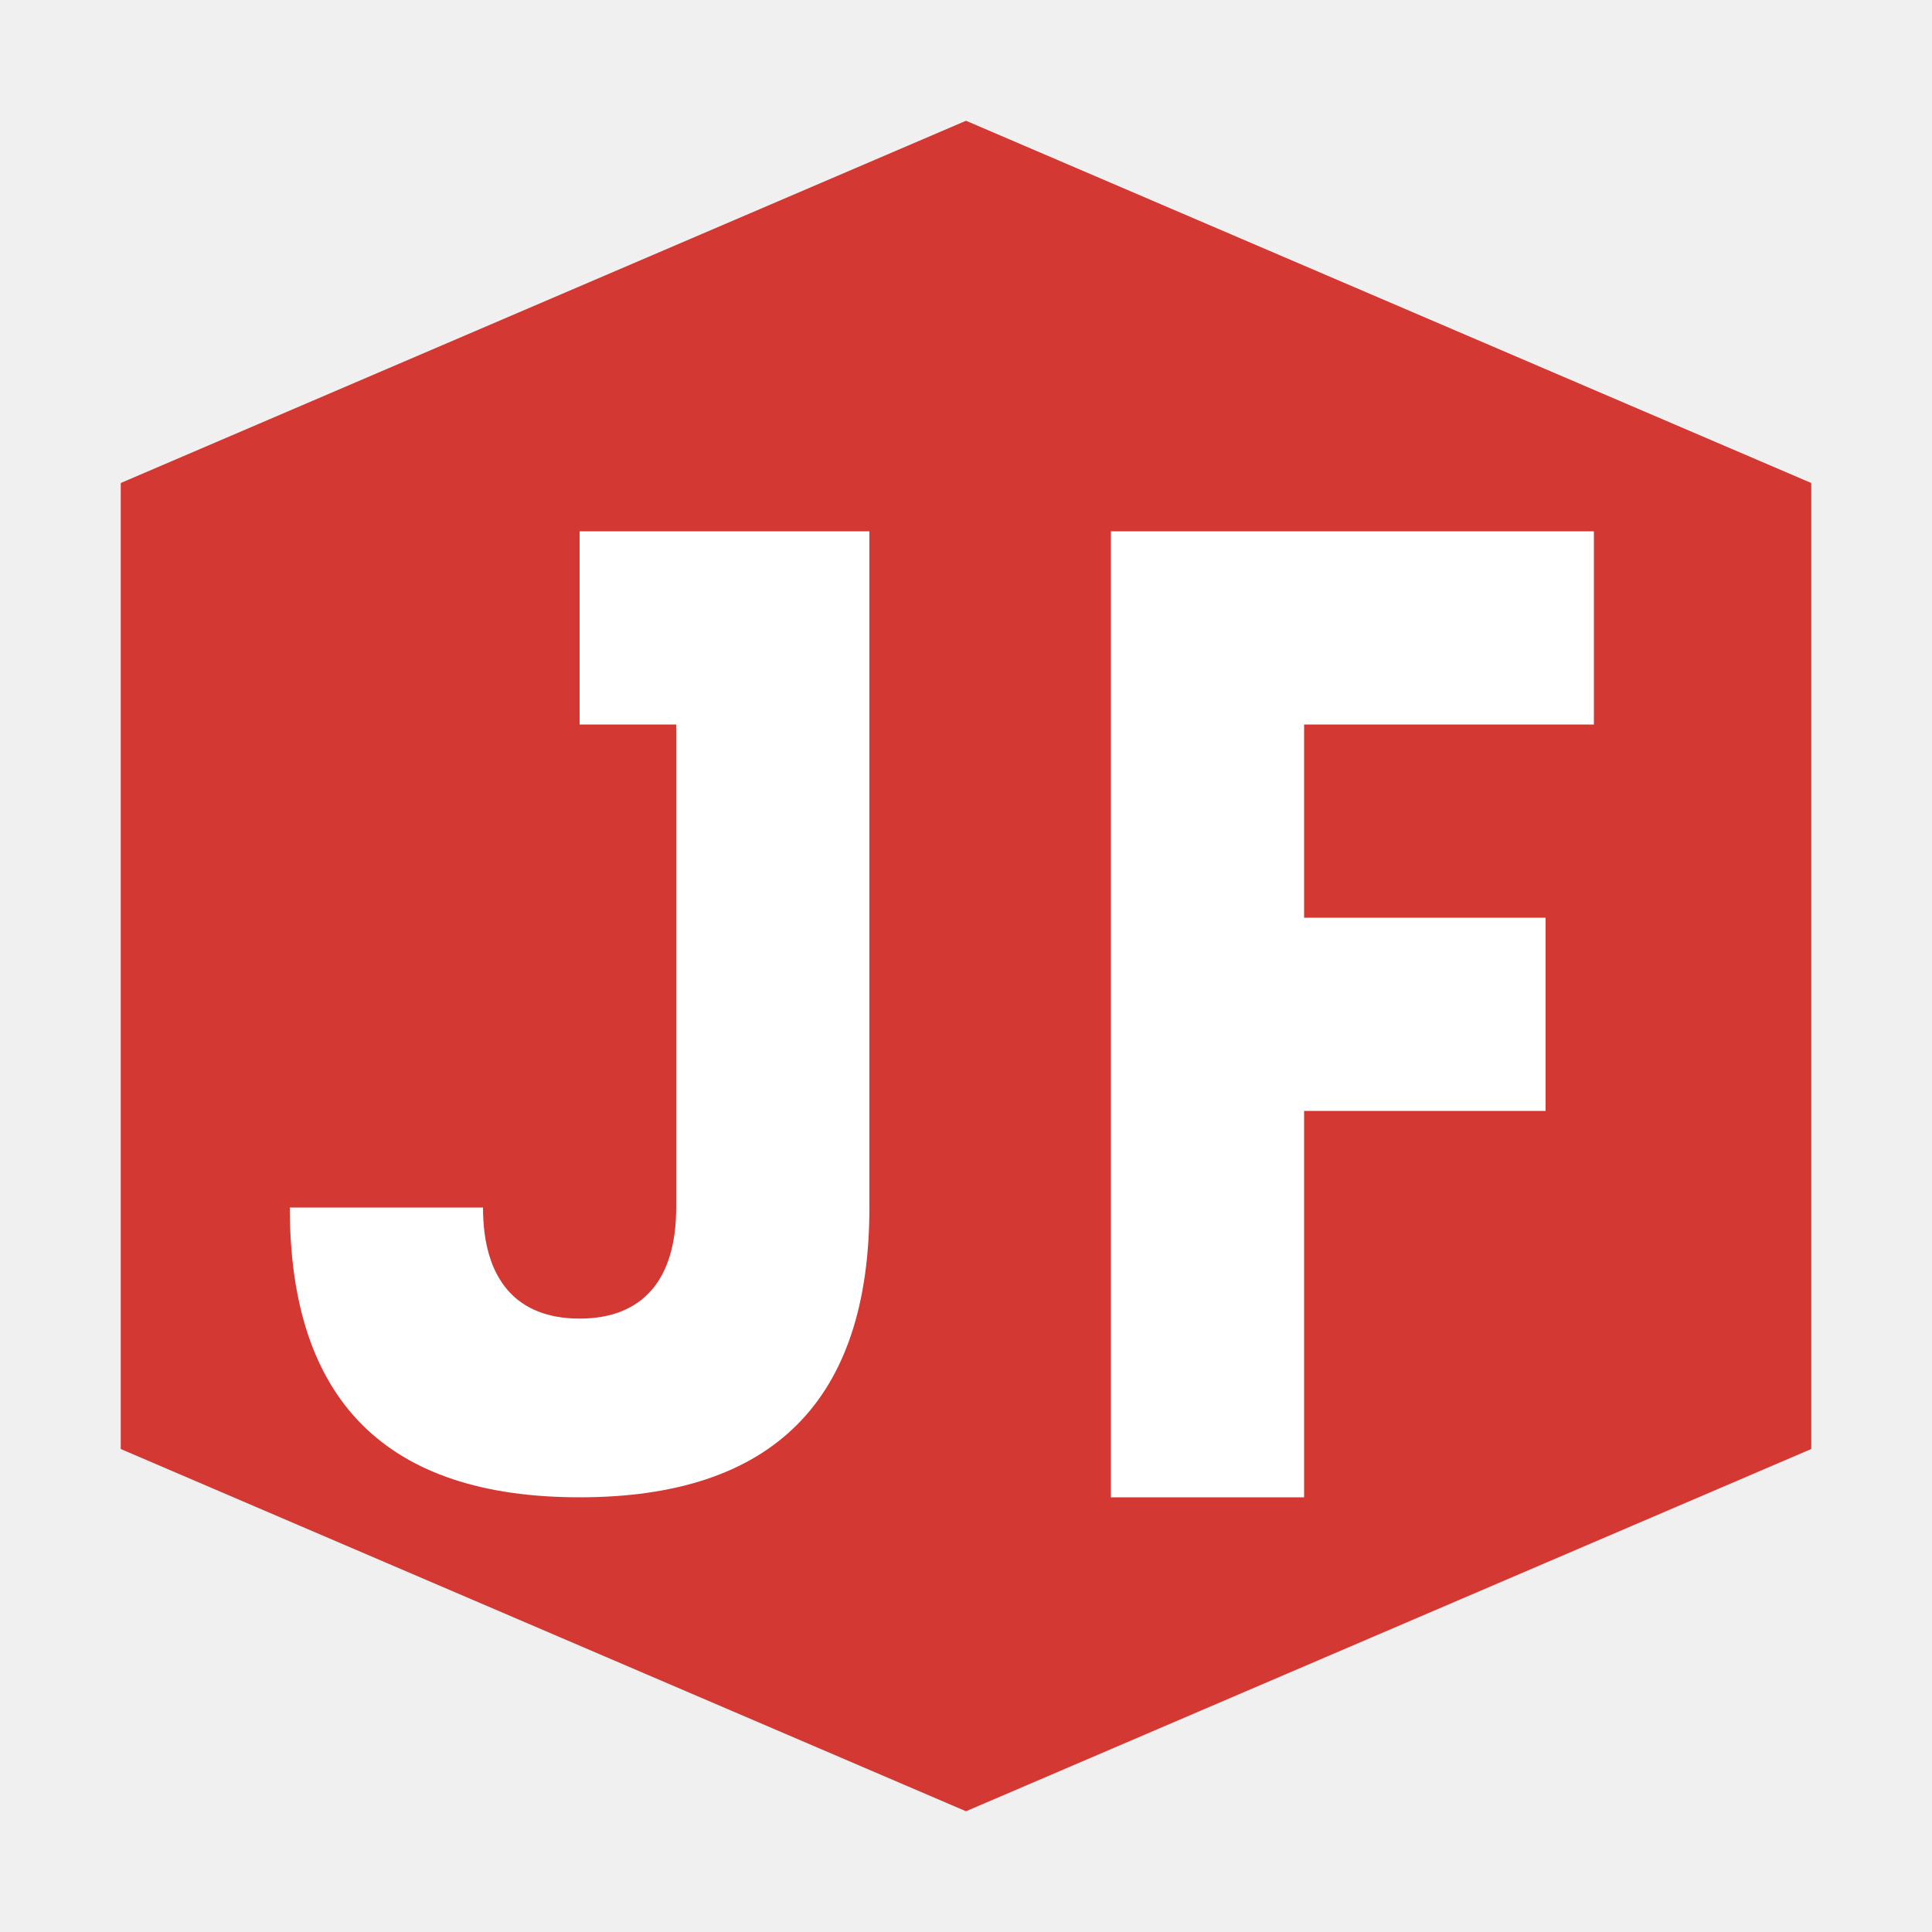
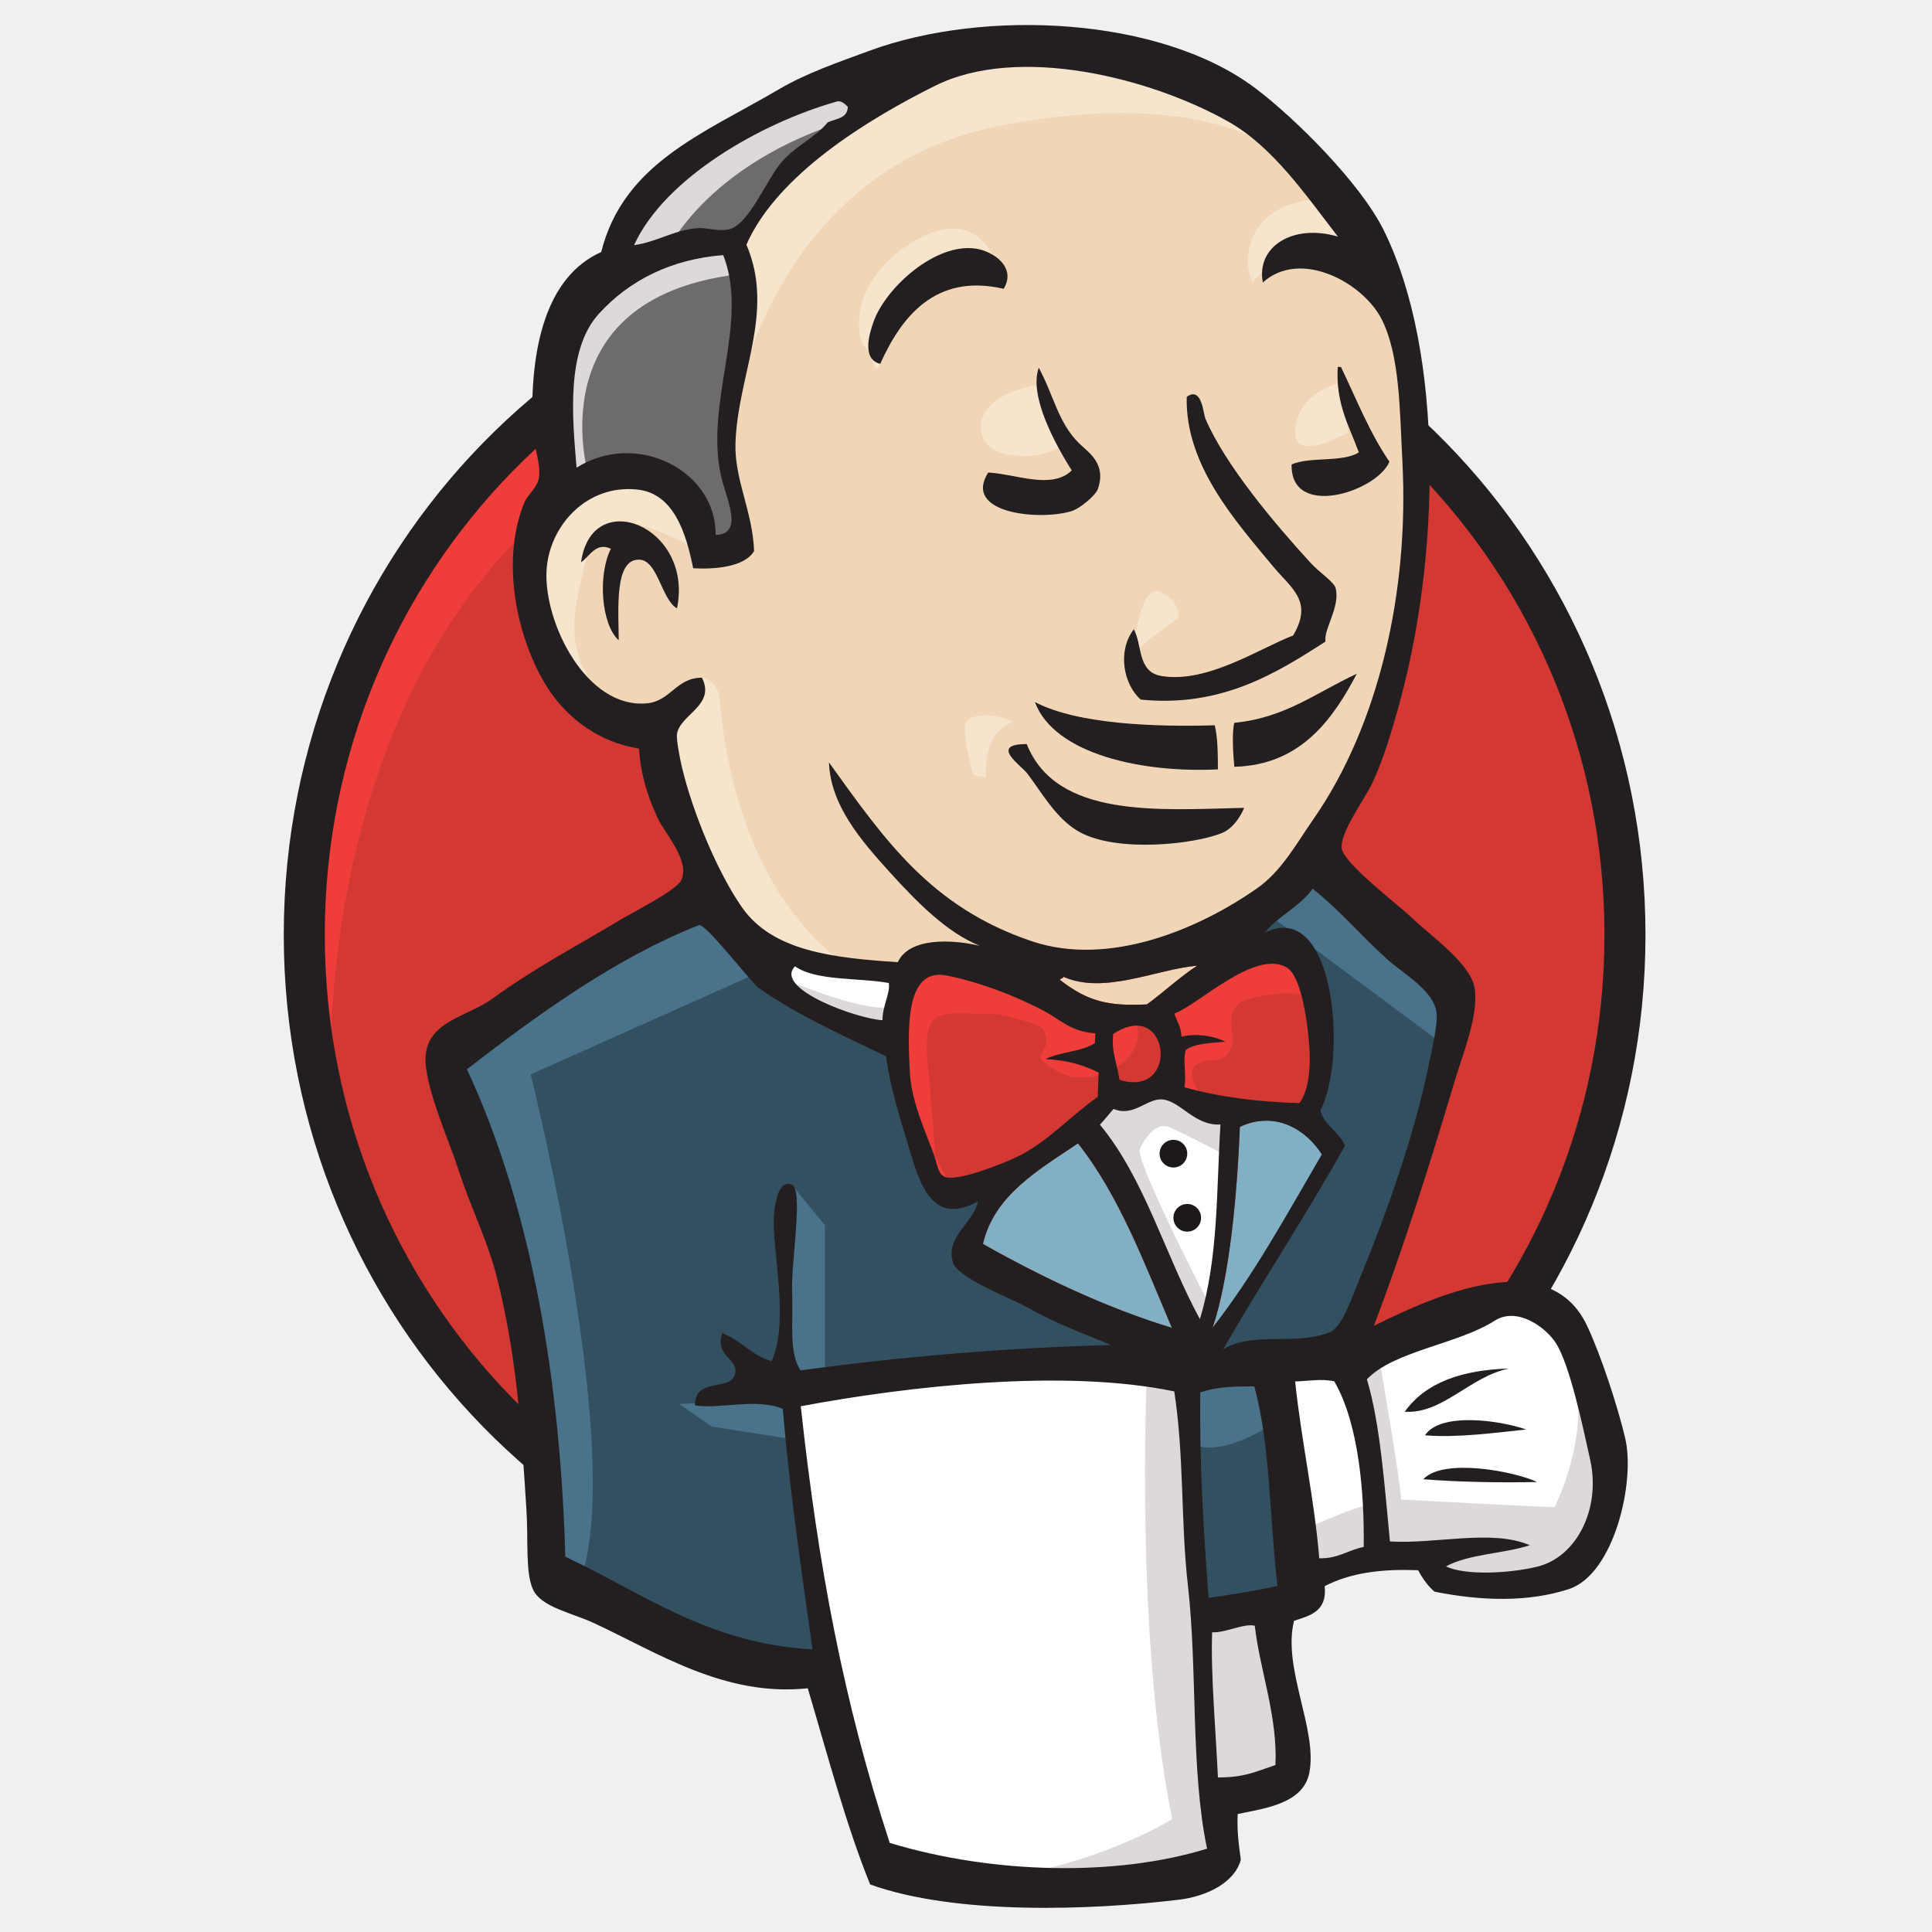
- <svg xmlns="http://www.w3.org/2000/svg" width="40" height="40" viewBox="0 0 40 40">
-   <path fill="#D33833" d="M20 2.5 37.5 10v20L20 37.5 2.5 30V10L20 2.5Z" />
-   <path fill="#fff" d="M12 11h6v14c0 4-2 6-6 6s-6-2-6-6h4c0 1.5.7 2.3 2 2.3s2-.8 2-2.3V15h-2v-4Zm11 0h10v4h-6v4h5v4h-5v8h-4V11Z" />
+ <svg xmlns="http://www.w3.org/2000/svg" width="16" height="16" viewBox="0 0 320 320">
+   <g transform="translate(47 4)">
+     <g id="g10" transform="matrix(1.25,0,0,-1.25,0,312)">
+       <g id="g3393">
+         <path d="m 177.718,129.264 c 0,-49.429 -39.175,-89.499 -87.5,-89.499 -48.324,0 -87.499,40.07 -87.499,89.499 0,49.43 39.175,89.501 87.499,89.501 48.325,0 87.5,-40.071 87.5,-89.501" style="fill:#d33833;fill-opacity:1;fill-rule:evenodd;stroke:none" id="path22" />
+         <path d="m 6.284,107.098 c 0,0 -6.334,93.333 79.666,96 l -6,10 -46.666,-15.667 -13.334,-15.333 -11.666,-22.334 -6.667,-26 2,-17.333" style="fill:#ef3d3a;fill-opacity:1;fill-rule:nonzero;stroke:none" id="path24" />
+         <path d="M 30.288,190.319 C 14.936,174.611 5.436,152.923 5.436,128.93 l 0,0 c 0,-23.988 9.5,-45.679 24.852,-61.384 l 0,0 C 45.648,51.841 66.815,42.15 90.217,42.15 l 0,0 c 23.402,0 44.571,9.691 59.929,25.396 l 0,0 c 15.351,15.705 24.853,37.396 24.853,61.384 l 0,0 c 0,23.993 -9.502,45.681 -24.853,61.389 l 0,0 c -15.358,15.702 -36.527,25.393 -59.929,25.395 l 0,0 C 66.815,215.712 45.648,206.021 30.288,190.319 l 0,0 z M 26.402,63.747 C 10.087,80.433 0,103.493 0,128.93 l 0,0 c 0,25.441 10.087,48.499 26.402,65.186 l 0,0 c 16.312,16.69 38.892,27.035 63.815,27.032 l 0,0 c 24.923,0.003 47.505,-10.342 63.814,-27.032 l 0,0 c 16.317,-16.687 26.405,-39.747 26.403,-65.186 l 0,0 c 0.002,-25.437 -10.086,-48.497 -26.403,-65.183 l 0,0 C 137.722,47.058 115.14,36.714 90.217,36.714 l 0,0 c -24.923,0 -47.503,10.344 -63.815,27.033 l 0,0" style="fill:#231f20;fill-opacity:1;fill-rule:nonzero;stroke:none" id="path26" />
+         <path d="m 127.051,128.768 -13.334,-2 -18,-2 -11.667,-0.333 -11.333,0.333 -8.667,2.667 -7.667,8.333 -6,17 -1.333,3.667 -8,2.666 -4.667,7.667 -3.333,11 3.667,9.667 8.666,3 7,-3.334 3.334,-7.333 4,0.667 1.333,1.666 -1.333,7.667 -0.334,9.667 2,13.333 -0.078,7.616 6.078,9.717 10.667,7.667 18.667,8 20.666,-3 18,-13 8.334,-13.333 5.333,-9.667 1.333,-24 -4,-20.667 -7.333,-18.333 -7,-9.667" style="fill:#f0d6b7;fill-opacity:1;fill-rule:evenodd;stroke:none" id="path28" />
+         <path d="m 115.717,71.102 -47.667,-2 0,-8 4,-28 -2,-2.334 -33.333,11.334 -2.334,4 -3.333,37.666 -7.666,22.667 -1.667,5.333 26.666,18.333 8.334,3.334 7.333,-9 6.333,-5.667 7.334,-2.333 3.333,-1 4,-17.333 3,-3.667 7.667,2.667 -5.334,-10.334 29,-13.666 -3.666,-2" style="fill:#335061;fill-opacity:1;fill-rule:evenodd;stroke:none" id="path30" />
+         <path d="m 36.717,187.435 8.666,3 7,-3.334 3.334,-7.333 4,0.667 1,4 -2,7.666 2,18.334 -1.667,10 6,7 13,10.333 -3.667,5 -18.333,-9 -7.667,-6 -4.333,-9.333 -6.667,-9 -2,-10.667 1.334,-11.333" style="fill:#6d6b6d;fill-opacity:1;fill-rule:evenodd;stroke:none" id="path32" />
+         <path d="m 50.383,218.768 c 0,0 5,12.333 25,18.333 20,6 1,4.334 1,4.334 l -21.666,-8.334 -8.334,-8.333 -3.666,-6.667 7.666,0.667" style="fill:#dcd9d8;fill-opacity:1;fill-rule:evenodd;stroke:none" id="path34" />
+         <path d="m 40.383,189.768 c 0,0 -7,23.334 19.667,26.667 l -1,4 -18.333,-4.334 -5.334,-17.333 1.334,-11.333 3.666,2.333" style="fill:#dcd9d8;fill-opacity:1;fill-rule:evenodd;stroke:none" id="path36" />
+         <path d="m 51.05,158.768 4.364,4.229 c 0,0 1.97,-0.229 2.303,-2.562 0.333,-2.334 1.333,-23.334 15.666,-34.668 1.307,-1.034 -10.666,1.668 -10.666,1.668 l -10.667,16.666" style="fill:#f7e4cd;fill-opacity:1;fill-rule:evenodd;stroke:none" id="path38" />
+         <path d="m 112.385,165.101 c 0,0 0.777,10.104 3.498,9.327 2.721,-0.777 2.721,-3.498 2.721,-3.498 0,0 -6.608,-4.275 -6.219,-5.829" style="fill:#f7e4cd;fill-opacity:1;fill-rule:evenodd;stroke:none" id="path40" />
+         <path d="m 140.05,202.101 c 0,0 -5.494,-1.16 -6,-6 -0.506,-4.841 6,-1 7,-0.667" style="fill:#f7e4cd;fill-opacity:1;fill-rule:nonzero;stroke:none" id="path42" />
+         <path d="m 99.717,201.767 c 0,0 -7.334,-1 -7.334,-5.666 0,-4.667 8.334,-4.334 10.667,-2.334" style="fill:#f7e4cd;fill-opacity:1;fill-rule:nonzero;stroke:none" id="path44" />
+         <path d="m 54.383,180.101 c 0,0 -12.667,7.667 -14,0.333 -1.333,-7.333 -4.334,-12.667 2,-20.333 l -4.333,1.333 -4,10.333 -1.333,10 7.666,8.001 8.667,-0.667 5,-4 0.333,-5" style="fill:#f7e4cd;fill-opacity:1;fill-rule:evenodd;stroke:none" id="path46" />
+         <path d="m 60.383,201.101 c 0,0 5.667,29.333 34.334,35 23.601,4.665 35.999,-1 40.666,-6.333 0,0 -21,24.999 -41,17.333 -20,-7.667 -34.666,-21.667 -34.333,-30.666 0.568,-15.328 0.333,-15.334 0.333,-15.334" style="fill:#f7e4cd;fill-opacity:1;fill-rule:evenodd;stroke:none" id="path48" />
+         <path d="m 137.717,226.435 c 0,0 -9.666,0.333 -10,-8.334 0,0 -0.001,-1.333 0.666,-2.666 0,0 7.668,8.667 12.334,4" style="fill:#f7e4cd;fill-opacity:1;fill-rule:evenodd;stroke:none" id="path50" />
+         <path d="m 95.389,214.532 c 0,0 -1.664,13.303 -13.006,5.569 -7.333,-5 -6.666,-12 -5.333,-13.333 1.333,-1.334 0.971,-4.019 1.986,-2.176 1.014,1.843 0.68,7.843 4.348,9.509 3.667,1.667 9.678,3.529 12.006,0.431" style="fill:#f7e4cd;fill-opacity:1;fill-rule:evenodd;stroke:none" id="path52" />
+         <path d="m 64.05,124.435 -31.333,-14 c 0,0 13,-51.667 6.333,-67.667 l -4.667,1.666 -0.333,19.667 -8.666,37.333 -3.667,10.334 32.666,21.999 9.667,-9.332" style="fill:#49728b;fill-opacity:1;fill-rule:evenodd;stroke:none" id="path54" />
+         <path d="m 67.272,95.858 4.445,-5.424 0,-20 -5.334,0 c 0,0 -0.666,14 -0.666,15.667 0,1.667 0.666,7.667 0.666,7.667" style="fill:#49728b;fill-opacity:1;fill-rule:evenodd;stroke:none" id="path56" />
+         <path d="m 67.383,67.434 -15,-0.666 4.334,-3 10.666,-1.667" style="fill:#49728b;fill-opacity:1;fill-rule:evenodd;stroke:none" id="path58" />
+         <path d="m 118.717,70.768 12.333,0.333 3,-30.667 -12.667,-1.666 -2.666,32" style="fill:#335061;fill-opacity:1;fill-rule:evenodd;stroke:none" id="path60" />
+         <path d="m 122.05,70.768 18.667,1 c 0,0 7.666,19.333 7.666,20.333 0,1 6.667,28 6.667,28 l -15,15.666 -3,2.667 -8,-8 0,-31 -7,-28.666" style="fill:#335061;fill-opacity:1;fill-rule:evenodd;stroke:none" id="path62" />
+         <path d="m 130.383,73.101 -11.666,-2.333 1.666,-9.334 c 4.333,-2 11.667,3.334 11.667,3.334" style="fill:#49728b;fill-opacity:1;fill-rule:evenodd;stroke:none" id="path64" />
+         <path d="m 130.717,131.434 23.333,-17.333 0.667,8 -17.667,16.333 -6.333,-7" style="fill:#49728b;fill-opacity:1;fill-rule:evenodd;stroke:none" id="path66" />
+         <path d="M 78.951,5.098 72.05,33.102 68.617,53.765 68.05,69.102 l 31.235,1.663 19.433,0.003 -1.767,-35.003 3,-27 -0.333,-5 -25.333,-2 -15.334,3.333" style="fill:#ffffff;fill-opacity:1;fill-rule:evenodd;stroke:none" id="path68" />
+         <path d="m 114.383,71.101 c 0,0 -1.666,-34.667 3.334,-59.333 0,0 -10,-6.334 -24.667,-8 l 28,1 3.333,2 -4,54.666 -1,11.668" style="fill:#dcd9d8;fill-opacity:1;fill-rule:evenodd;stroke:none" id="path70" />
+         <path d="m 134.618,43.098 13,3.667 24.666,1.333 3.667,11.333 -6.667,19.667 -7.666,1 -10.667,-3.333 -10.234,-4.997 -5.433,0.997 -4.234,-1.664" style="fill:#ffffff;fill-opacity:1;fill-rule:evenodd;stroke:none" id="path72" />
+         <path d="m 134.383,49.768 c 0,0 8.666,3.999 10,3.666 l -3.666,18.334 4.333,1.666 c 0,0 3,-17.333 3,-19.333 0,0 18.666,-1 20.333,-1 0,0 4,7.667 3,15.667 l 3.667,-10.667 0.333,-6 -5.333,-8 -6,-1.333 -10,0.333 -3.333,4.333 -11.667,-1.666 -3.667,-1.334" style="fill:#dcd9d8;fill-opacity:1;fill-rule:evenodd;stroke:none" id="path74" />
+         <path d="m 121.284,73.431 -7.333,18.667 -7.667,11 c 0,0 1.666,4.667 4,4.667 2.334,0 7.667,0 7.667,0 l 7.333,-2.667 -0.666,-12.333 -3.334,-19.334" style="fill:#ffffff;fill-opacity:1;fill-rule:nonzero;stroke:none" id="path76" />
+         <path d="m 122.717,79.768 c 0,0 -9.334,17.999 -9.334,20.666 0,0 1.666,4 4,3 2.334,-1 7.334,-3.666 7.334,-3.666 l 0,6.333 -11.334,2.334 -7.666,-1 13,-30.667 2.666,-0.334" style="fill:#dcd9d8;fill-opacity:1;fill-rule:evenodd;stroke:none" id="path78" />
+         <path d="m 81.951,123.764 -9.234,1.004 -8.667,2.667 0,-3 4.235,-4.67 13.333,-6" style="fill:#ffffff;fill-opacity:1;fill-rule:nonzero;stroke:none" id="path80" />
+         <path d="m 67.051,122.765 c 0,0 10.334,-4.334 13.667,-3.334 l 0.332,-3.996 -9.332,1.996 -5.667,4 1,1.334" style="fill:#dcd9d8;fill-opacity:1;fill-rule:evenodd;stroke:none" id="path82" />
+         <path d="m 134.582,106.63 c -5.656,0.166 -10.766,0.838 -15.24,2.1 0.304,1.834 -0.265,3.634 0.192,4.955 1.247,0.898 3.337,0.884 5.222,1.095 -1.63,0.801 -3.92,1.118 -5.801,0.655 -0.044,1.273 -0.615,2.062 -0.961,3.058 3.18,1.135 10.687,8.576 14.91,6.112 2.012,-1.172 2.867,-7.866 3.023,-11.121 0.13,-2.7 -0.245,-5.424 -1.345,-6.854" style="fill:#d33833;fill-opacity:1;fill-rule:evenodd;stroke:none" id="path84" />
+         <path d="m 134.582,106.63 c -5.656,0.166 -10.766,0.838 -15.24,2.1 0.304,1.834 -0.265,3.634 0.192,4.955 1.247,0.898 3.337,0.884 5.222,1.095 -1.63,0.801 -3.92,1.118 -5.801,0.655 -0.044,1.273 -0.615,2.062 -0.961,3.058 3.18,1.135 10.687,8.576 14.91,6.112 2.012,-1.172 2.867,-7.866 3.023,-11.121 0.13,-2.7 -0.245,-5.424 -1.345,-6.854 z" style="fill:none;stroke:#d33833;stroke-width:2;stroke-linecap:butt;stroke-linejoin:miter;stroke-miterlimit:4;stroke-opacity:1;stroke-dasharray:none" id="path86" />
+         <path d="m 107.535,115.876 c -0.015,-0.428 -0.033,-0.859 -0.05,-1.291 -1.766,-1.16 -4.617,-1.146 -6.555,-2.121 2.857,-0.125 5.106,-0.813 7.052,-1.783 -0.043,-1.078 -0.084,-2.155 -0.126,-3.233 -3.237,-2.216 -6.194,-5.516 -10.005,-7.594 -1.802,-0.983 -8.126,-3.512 -10.043,-3.065 -1.085,0.252 -1.182,1.598 -1.616,2.867 -0.924,2.717 -3.051,7.042 -3.236,11.132 -0.236,5.166 -0.758,13.824 4.809,12.76 4.491,-0.857 9.715,-2.926 13.193,-4.826 2.125,-1.162 3.354,-2.598 6.578,-2.846" style="fill:#d33833;fill-opacity:1;fill-rule:evenodd;stroke:none" id="path88" />
+         <path d="m 107.535,115.876 c -0.015,-0.428 -0.033,-0.859 -0.05,-1.291 -1.766,-1.16 -4.617,-1.146 -6.555,-2.121 2.857,-0.125 5.106,-0.813 7.052,-1.783 -0.043,-1.078 -0.084,-2.155 -0.126,-3.233 -3.237,-2.216 -6.194,-5.516 -10.005,-7.594 -1.802,-0.983 -8.126,-3.512 -10.043,-3.065 -1.085,0.252 -1.182,1.598 -1.616,2.867 -0.924,2.717 -3.051,7.042 -3.236,11.132 -0.236,5.166 -0.758,13.824 4.809,12.76 4.491,-0.857 9.715,-2.926 13.193,-4.826 2.125,-1.162 3.354,-2.598 6.578,-2.846 z" style="fill:none;stroke:#d33833;stroke-width:2;stroke-linecap:butt;stroke-linejoin:miter;stroke-miterlimit:4;stroke-opacity:1;stroke-dasharray:none" id="path90" />
+         <path d="m 110.75,109.712 c -0.494,2.814 -1.065,3.617 -0.844,6.072 7.505,5.004 8.914,-8.595 0.844,-6.072" style="fill:#d33833;fill-opacity:1;fill-rule:evenodd;stroke:none" id="path92" />
+         <path d="m 110.75,109.712 c -0.494,2.814 -1.065,3.617 -0.844,6.072 7.505,5.004 8.914,-8.595 0.844,-6.072 z" style="fill:none;stroke:#d33833;stroke-width:2;stroke-linecap:butt;stroke-linejoin:miter;stroke-miterlimit:4;stroke-opacity:1;stroke-dasharray:none" id="path94" />
+         <path d="m 121.617,107.431 c 0,0 -2.334,3.334 -0.667,4.334 1.667,1 3.334,-0.001 4.334,1.666 1,1.667 0,2.667 0.333,4.667 0.333,2 2.001,2.334 3.667,2.667 1.666,0.333 6.334,1 7,-0.667 l -2,6 -4,1.333 -12.667,-7.333 -0.667,-3.667 0,-7.333" style="fill:#ef3d3a;fill-opacity:1;fill-rule:evenodd;stroke:none" id="path96" />
+         <path d="m 86.617,96.431 c -0.4,5.202 -0.824,10.397 -1.296,15.594 -0.706,7.76 1.864,6.406 8.591,6.406 1.027,0 6.326,-1.225 6.705,-2 1.818,-3.713 -3.04,-2.888 2.094,-5.688 4.334,-2.363 11.99,1.435 10.239,6.688 -0.98,1.168 -5.106,0.364 -6.585,1.131 -2.604,1.35 -5.208,2.7 -7.812,4.05 -3.313,1.719 -10.971,4.225 -14.503,1.823 -8.95,-6.087 0.565,-21.296 3.758,-27.646" style="fill:#ef3d3a;fill-opacity:1;fill-rule:evenodd;stroke:none" id="path98" />
+         <path d="m 95.389,214.532 c -9.085,2.116 -13.6,-3.802 -16.354,-9.94 -2.459,0.596 -1.48,3.94 -0.859,5.644 1.626,4.472 8.18,10.425 13.534,9.618 2.304,-0.347 5.423,-2.454 3.679,-5.322" style="fill:#231f20;fill-opacity:1;fill-rule:evenodd;stroke:none" id="path100" />
+         <path d="m 139.655,204.186 c 0.143,-0.006 0.288,-0.011 0.431,-0.017 2.053,-4.265 3.83,-8.783 6.42,-12.548 -1.735,-4.041 -13.138,-7.617 -12.962,-0.361 2.466,1.078 6.723,0.22 8.909,1.597 -1.264,3.469 -3.088,6.422 -2.798,11.329" style="fill:#231f20;fill-opacity:1;fill-rule:evenodd;stroke:none" id="path102" />
+         <path d="m 100.04,204.075 c 1.948,-3.571 2.582,-7.323 5.351,-10.022 1.247,-1.215 3.672,-2.696 2.47,-6.075 -0.281,-0.797 -2.334,-2.574 -3.519,-2.923 -4.329,-1.278 -14.416,-0.264 -11,5.133 3.58,-0.167 8.392,-2.325 11.068,0.274 -2.055,3.285 -5.719,9.784 -4.37,13.613" style="fill:#231f20;fill-opacity:1;fill-rule:evenodd;stroke:none" id="path104" />
+         <path d="m 138.03,167.781 c -6.518,-4.187 -13.786,-8.74 -24.466,-7.684 -2.282,1.984 -3.152,6.399 -0.935,9.315 1.154,-1.984 0.429,-5.633 3.645,-6.182 6.06,-1.037 13.113,3.707 17.472,5.365 2.703,4.557 -0.233,6.233 -2.668,9.166 -4.985,6.009 -11.672,13.457 -11.429,22.453 2.015,1.461 2.189,-2.23 2.478,-2.902 2.603,-6.092 9.154,-13.883 13.935,-19.097 1.174,-1.284 3.107,-2.516 3.322,-3.365 0.62,-2.469 -1.613,-5.427 -1.354,-7.069" style="fill:#231f20;fill-opacity:1;fill-rule:evenodd;stroke:none" id="path106" />
+         <path d="m 52.102,172.189 c -2.043,1.166 -2.529,6.302 -4.928,6.448 -3.428,0.208 -2.803,-6.663 -2.789,-10.681 -2.359,2.142 -2.774,8.737 -1.041,12.124 -1.975,0.97 -2.857,-1.07 -3.953,-1.789 1.408,10.23 14.965,4.745 12.711,-6.102" style="fill:#231f20;fill-opacity:1;fill-rule:evenodd;stroke:none" id="path108" />
+         <path d="m 142.18,163.521 c -3.034,-5.775 -7.326,-12.135 -16.229,-12.32 -0.181,1.865 -0.32,4.703 0.01,5.826 6.806,0.654 11.008,4.118 16.219,6.494" style="fill:#231f20;fill-opacity:1;fill-rule:evenodd;stroke:none" id="path110" />
+         <path d="m 99.527,159.777 c 5.678,-2.986 16.114,-3.307 23.832,-3.081 0.414,-1.691 0.404,-3.78 0.42,-5.842 -9.921,-0.495 -21.651,1.96 -24.252,8.923" style="fill:#231f20;fill-opacity:1;fill-rule:evenodd;stroke:none" id="path112" />
+         <path d="m 98.447,154.209 c 3.927,-9.859 17.423,-8.724 28.804,-8.452 -0.501,-1.28 -1.587,-2.792 -2.937,-3.339 -3.647,-1.484 -13.706,-2.61 -18.769,0.079 -3.211,1.707 -5.274,5.564 -7.033,7.825 -0.85,1.092 -5.08,3.881 -0.064,3.887" style="fill:#231f20;fill-opacity:1;fill-rule:evenodd;stroke:none" id="path114" />
+         <path d="m 137.556,99.826 c -4.608,-7.892 -9.017,-15.998 -14.484,-22.959 2.292,6.739 3.273,18.018 3.619,26.617 4.795,2.244 8.901,-0.505 10.865,-3.658" style="fill:#81b0c4;fill-opacity:1;fill-rule:evenodd;stroke:none" id="path116" />
+         <path d="m 162.352,71.461 c -5.159,-1.033 -8.784,-6.047 -13.817,-5.725 2.766,3.899 7.613,5.543 13.817,5.725" style="fill:#231f20;fill-opacity:1;fill-rule:evenodd;stroke:none" id="path118" />
+         <path d="m 164.628,63.387 c -4.205,-0.444 -9.144,-1.125 -13.409,-0.774 2.019,3.084 9.798,2.02 13.409,0.774" style="fill:#231f20;fill-opacity:1;fill-rule:evenodd;stroke:none" id="path120" />
+         <path d="m 166.085,56.426 c -4.726,-0.102 -10.6,-0.008 -15.092,0.369 2.657,2.854 12.027,1.059 15.092,-0.369" style="fill:#231f20;fill-opacity:1;fill-rule:evenodd;stroke:none" id="path122" />
+         <path d="m 128.664,37.377 c 0.678,-5.935 3.031,-11.949 2.736,-18.449 -2.613,-0.881 -4.114,-1.652 -7.615,-1.647 -0.247,5.524 -0.986,13.969 -0.765,19.235 1.722,-0.114 4.261,1.23 5.644,0.861" style="fill:#dcd9d8;fill-opacity:1;fill-rule:evenodd;stroke:none" id="path124" />
+         <path d="m 121.045,124.849 c -2.373,-1.549 -4.394,-3.483 -6.673,-5.137 -5.054,-0.25 -7.812,0.35 -11.525,3.252 0.061,0.233 0.434,0.129 0.448,0.415 5.41,-2.411 12.287,0.982 17.75,1.47" style="fill:#f0d6b7;fill-opacity:1;fill-rule:evenodd;stroke:none" id="path126" />
+         <path d="m 92.644,87.971 c 1.486,6.441 7.311,9.777 12.6,13.324 5.459,-6.928 8.779,-15.838 12.435,-24.436 -8.638,2.604 -17.464,6.829 -25.035,11.112" style="fill:#81b0c4;fill-opacity:1;fill-rule:evenodd;stroke:none" id="path128" />
+         <path d="m 123.02,36.516 c -0.221,-5.266 0.518,-13.711 0.765,-19.235 3.501,-0.005 5.002,0.766 7.615,1.647 0.295,6.5 -2.058,12.514 -2.736,18.449 -1.383,0.369 -3.922,-0.975 -5.644,-0.861 z M 68.506,66.465 C 70.814,45.242 74.158,27.401 80.291,8.608 93.902,4.475 110.311,4.115 122.342,7.844 120.133,18.451 121.098,31.365 119.807,42.684 c -0.973,8.508 -0.477,17.068 -1.811,25.748 -14.578,3.033 -35.184,0.709 -49.49,-1.967 z m 52.937,1.834 c -0.123,-9.115 0.408,-18.106 1.104,-27.232 3.5,0.525 5.875,0.876 9.127,1.589 -1.056,8.786 -0.926,18.672 -3.077,26.444 -2.486,-0.024 -4.675,0.029 -7.154,-0.801 z m 17.755,1.469 c -1.661,0.381 -3.595,0.015 -5.182,-0.016 0.746,-7.43 2.556,-15.629 3.193,-23.428 2.497,-0.078 3.831,1.1 5.885,1.496 0.11,6.846 -0.598,16.278 -3.896,21.948 z m 26.884,-24.563 c 5.205,1.264 8.478,7.639 7.022,14.186 -0.977,4.4 -2.717,12.685 -4.579,15.5 -1.376,2.082 -5.107,4.808 -8.086,2.9 -4.846,-3.103 -13.383,-4.004 -16.917,-7.76 1.772,-5.9 2.322,-14.004 3.053,-21.48 6.054,-0.377 13.503,1.666 18.538,-0.502 -3.515,-1.139 -8.076,-1.148 -11.113,-2.807 2.482,-1.199 8.293,-0.957 12.082,-0.037 z M 117.679,76.859 c -3.656,8.598 -6.976,17.508 -12.435,24.436 C 99.955,97.748 94.131,94.412 92.644,87.971 100.215,83.688 109.041,79.463 117.679,76.859 z m 9.012,26.625 c -0.346,-8.599 -1.327,-19.878 -3.619,-26.617 5.467,6.961 9.876,15.067 14.484,22.959 -1.964,3.153 -6.07,5.902 -10.865,3.658 z m -10.216,3.63 c -2.071,0.223 -3.829,-2.381 -6.522,-1.255 -0.617,-0.682 -1.178,-1.421 -1.807,-2.087 5.948,-7.168 8.651,-17.338 13.245,-25.762 2.465,8.092 2.181,16.957 2.724,25.789 -3.387,-0.215 -5.266,3.063 -7.64,3.315 z m -6.569,8.67 c -0.221,-2.455 0.35,-3.258 0.844,-6.072 8.07,-2.523 6.661,11.076 -0.844,6.072 z m -8.949,2.938 c -3.477,1.9 -8.701,3.969 -13.193,4.826 -5.567,1.065 -5.046,-7.594 -4.809,-12.76 0.185,-4.09 2.312,-8.415 3.236,-11.132 0.434,-1.269 0.531,-2.615 1.616,-2.867 1.917,-0.447 8.241,2.082 10.043,3.065 3.811,2.078 6.768,5.378 10.005,7.594 0.042,1.078 0.083,2.155 0.126,3.233 -1.946,0.97 -4.195,1.658 -7.052,1.783 1.938,0.975 4.789,0.961 6.555,2.121 0.017,0.432 0.035,0.863 0.05,1.291 -3.224,0.248 -4.453,1.684 -6.578,2.846 z m -33.214,6.033 c -2.886,-2.93 8.095,-6.924 11.591,-7.139 -0.019,1.854 1.057,3.602 0.84,4.932 -4.152,0.729 -9.609,0.248 -12.43,2.207 z m 35.552,-1.376 c -0.014,-0.286 -0.387,-0.182 -0.448,-0.415 3.713,-2.902 6.471,-3.502 11.525,-3.252 2.279,1.654 4.3,3.588 6.673,5.137 -5.463,-0.488 -12.34,-3.881 -17.75,-1.47 z m 32.632,-9.895 c -0.156,3.255 -1.011,9.949 -3.023,11.121 -4.223,2.465 -11.73,-4.977 -14.91,-6.112 0.346,-0.996 0.917,-1.785 0.961,-3.058 1.881,0.463 4.171,0.146 5.801,-0.655 -1.885,-0.211 -3.975,-0.197 -5.222,-1.095 -0.457,-1.321 0.112,-3.121 -0.192,-4.955 4.474,-1.262 9.584,-1.934 15.24,-2.1 1.1,1.43 1.475,4.154 1.345,6.854 z m -73.042,8.437 c -0.906,0.646 -7.037,8.623 -7.877,8.292 C 43.914,125.838 33.541,118.273 24.271,111.118 33.109,92.154 36.677,68.92 37.307,46.526 47.432,41.791 56.324,34.965 70.062,34.252 68.473,45.5 67.022,55.535 66.119,66.125 c -3.452,1.455 -8.404,-0.066 -11.635,0.451 -0.027,3.893 4.934,1.705 5.347,4.323 0.311,1.98 -2.73,2.13 -1.739,5.248 2.525,-0.918 3.852,-2.946 6.545,-3.707 2.461,5.384 -0.034,14.91 0.32,19.41 0.067,0.845 0.422,4.681 2.314,4.008 1.675,-0.596 -0.096,-10.202 0.088,-14.461 0.167,-3.924 -0.474,-7.721 1.115,-10.184 13.275,1.807 26.766,2.975 41.129,3.369 -3.16,1.356 -6.914,2.639 -11.03,4.959 -2.231,1.258 -9.264,3.875 -9.908,5.994 -1.027,3.377 2.695,5.176 3.332,8.071 -6.701,-3.655 -8.008,3.503 -9.594,8.574 -1.436,4.593 -2.254,8.024 -2.606,10.673 -5.773,2.752 -11.944,5.539 -16.913,9.068 z m 67.179,7.327 c 9.243,4.482 10.909,-16.751 7.286,-23.591 0.56,-2.04 2.486,-2.821 3.272,-4.655 -5.158,-9.24 -10.887,-17.865 -16.15,-26.996 3.915,2.437 9.507,0.436 14.114,2.26 1.684,0.666 2.903,4.521 4.178,7.605 3.507,8.485 7.189,19.182 8.827,27.279 0.37,1.845 1.378,5.865 1.152,7.507 -0.403,2.94 -4.392,5.12 -6.421,6.938 -3.738,3.358 -6.092,6.313 -9.991,9.453 -1.581,-2.334 -4.974,-3.902 -6.267,-5.8 z m -88.318,81.968 c -4.404,-4.846 -3.482,-13.926 -2.949,-20.386 7.961,5.008 18.527,-0.396 18.428,-8.914 3.801,0.101 1.42,4.747 0.732,7.74 -2.247,9.776 3.785,20.397 0.274,29.337 -6.818,-0.517 -12.42,-3.302 -16.484,-7.777 z m 31.514,28.126 c -9.971,-2.826 -22.749,-10.071 -26.846,-19.028 3.173,0.461 5.375,2.061 8.505,2.259 1.183,0.077 2.732,-0.496 4.092,-0.158 2.709,0.672 4.995,6.746 7.039,9.006 1.992,2.207 4.387,3.15 6.025,5.162 1.053,0.508 2.609,0.473 2.669,2.054 -0.456,0.488 -0.937,0.86 -1.484,0.705 z m 51.903,-2.658 c -10.349,5.839 -27.866,10.231 -38.875,4.743 -8.883,-4.429 -20.89,-11.757 -24.984,-21.043 3.824,-8.961 -1.133,-17.172 -1.449,-26.27 -0.168,-4.841 2.279,-9.067 2.467,-14.337 -1.309,-2.159 -5.307,-2.425 -8.074,-2.277 -0.932,4.662 -2.562,9.902 -7.363,10.428 -6.793,0.743 -11.76,-4.879 -12.068,-10.754 -0.365,-6.909 5.307,-18.36 13.346,-17.565 3.106,0.307 3.868,3.42 7.252,3.388 1.834,-3.659 -2.829,-4.808 -3.309,-7.425 -0.125,-0.676 0.387,-3.318 0.684,-4.557 1.46,-6.033 4.715,-13.841 7.919,-18.434 4.066,-5.826 12.056,-6.704 20.65,-7.275 1.535,3.307 7.19,3.035 10.875,2.17 -4.416,1.749 -8.521,5.989 -11.924,9.742 -3.908,4.306 -7.867,8.925 -8.067,14.553 7.386,-10.246 13.487,-19.194 26.917,-23.701 10.162,-3.408 22.03,1.562 29.838,7.045 3.24,2.279 5.174,5.895 7.477,9.205 8.617,12.395 12.638,30.087 11.754,47.235 -0.364,7.072 -0.348,14.12 -2.721,18.878 -2.48,4.975 -10.868,9.426 -15.778,4.926 -0.91,4.838 4.083,7.83 9.948,6.089 -4.182,5.397 -8.571,11.882 -14.515,15.236 z M 144.444,77.117 c 8.087,4.02 23.197,10.821 28.267,-0.015 1.871,-3.994 4.066,-10.746 5.035,-14.869 1.369,-5.817 -1.484,-18.043 -7.463,-19.995 -5.281,-1.724 -11.443,-1.619 -17.804,-0.341 -0.749,0.623 -1.583,1.709 -2.166,2.841 -4.542,0.176 -8.795,-0.244 -12.383,-2.111 0.34,-3.359 -1.932,-3.898 -4.062,-4.59 -1.579,-6.261 3.159,-14.437 2.025,-20.146 -0.809,-4.067 -5.813,-4.696 -9.491,-5.457 -0.12,-2.26 0.161,-4.147 0.412,-6.059 -0.841,-3.099 -4.613,-4.863 -8.187,-5.295 -11.759,-1.414 -29.613,-2.049 -40.924,2.018 -3.156,7.742 -5.643,17.158 -8.271,25.998 -11.031,-1.178 -19.953,4.76 -28.364,8.65 -2.912,1.35 -6.941,2.094 -8.028,4.412 -1.055,2.244 -0.623,6.545 -0.885,10.608 -0.666,10.377 -1.236,20.386 -3.977,31.011 -1.23,4.768 -3.375,8.975 -4.871,13.569 -1.383,4.258 -3.799,9.52 -4.429,13.766 -0.934,6.293 4.991,6.643 8.78,9.37 5.857,4.217 10.455,6.549 16.799,10.355 1.879,1.127 7.545,3.98 8.19,5.294 1.281,2.605 -2.199,6.278 -3.13,8.32 -1.472,3.229 -2.24,5.972 -2.45,9.158 -5.322,0.841 -9.355,4.008 -11.792,7.579 -4.031,5.91 -6.826,16.844 -3.339,25.161 0.274,0.655 1.637,1.943 1.839,2.949 0.397,1.981 -0.747,4.615 -0.818,6.722 -0.366,10.81 1.829,20.124 9.106,23.384 2.954,11.769 13.528,15.682 23.49,21.531 3.724,2.186 7.829,3.583 12.068,5.143 15.208,5.597 38.542,4.543 51.164,-5.003 5.352,-4.048 13.907,-12.595 16.967,-18.783 8.082,-16.337 7.508,-43.64 1.855,-63.513 -0.76,-2.668 -1.862,-6.59 -3.401,-9.795 -1.073,-2.238 -4.408,-6.716 -4.003,-8.692 0.417,-2.043 7.604,-7.5 9.145,-8.986 2.775,-2.677 8.047,-6.23 8.474,-9.608 0.459,-3.595 -1.584,-8.513 -2.619,-11.982 -3.46,-11.577 -6.836,-22.278 -10.759,-32.599" style="fill:#231f20;fill-opacity:1;fill-rule:evenodd;stroke:none" id="path130" />
+         <path d="m 90.491,157.255 c 0.439,0.584 2.851,1.471 6.226,-0.154 0,0 -4,-0.667 -3.667,-7.336 l -1.667,0.334 c 0,0 -1.723,6.047 -0.892,7.156" style="fill:#f7e4cd;fill-opacity:1;fill-rule:evenodd;stroke:none" id="path132" />
+         <path d="m 119.717,99.934 c 0,-1.012 -0.821,-1.833 -1.834,-1.833 -1.012,0 -1.833,0.821 -1.833,1.833 0,1.012 0.821,1.834 1.833,1.834 1.013,0 1.834,-0.822 1.834,-1.834" style="fill:#1d1919;fill-opacity:1;fill-rule:evenodd;stroke:none" id="path134" />
+         <path d="m 121.55,91.434 c 0,-1.012 -0.821,-1.833 -1.834,-1.833 -1.012,0 -1.833,0.821 -1.833,1.833 0,1.012 0.821,1.834 1.833,1.834 1.013,0 1.834,-0.822 1.834,-1.834" style="fill:#1d1919;fill-opacity:1;fill-rule:evenodd;stroke:none" id="path136" />
+       </g>
+     </g>
+   </g>
</svg>
